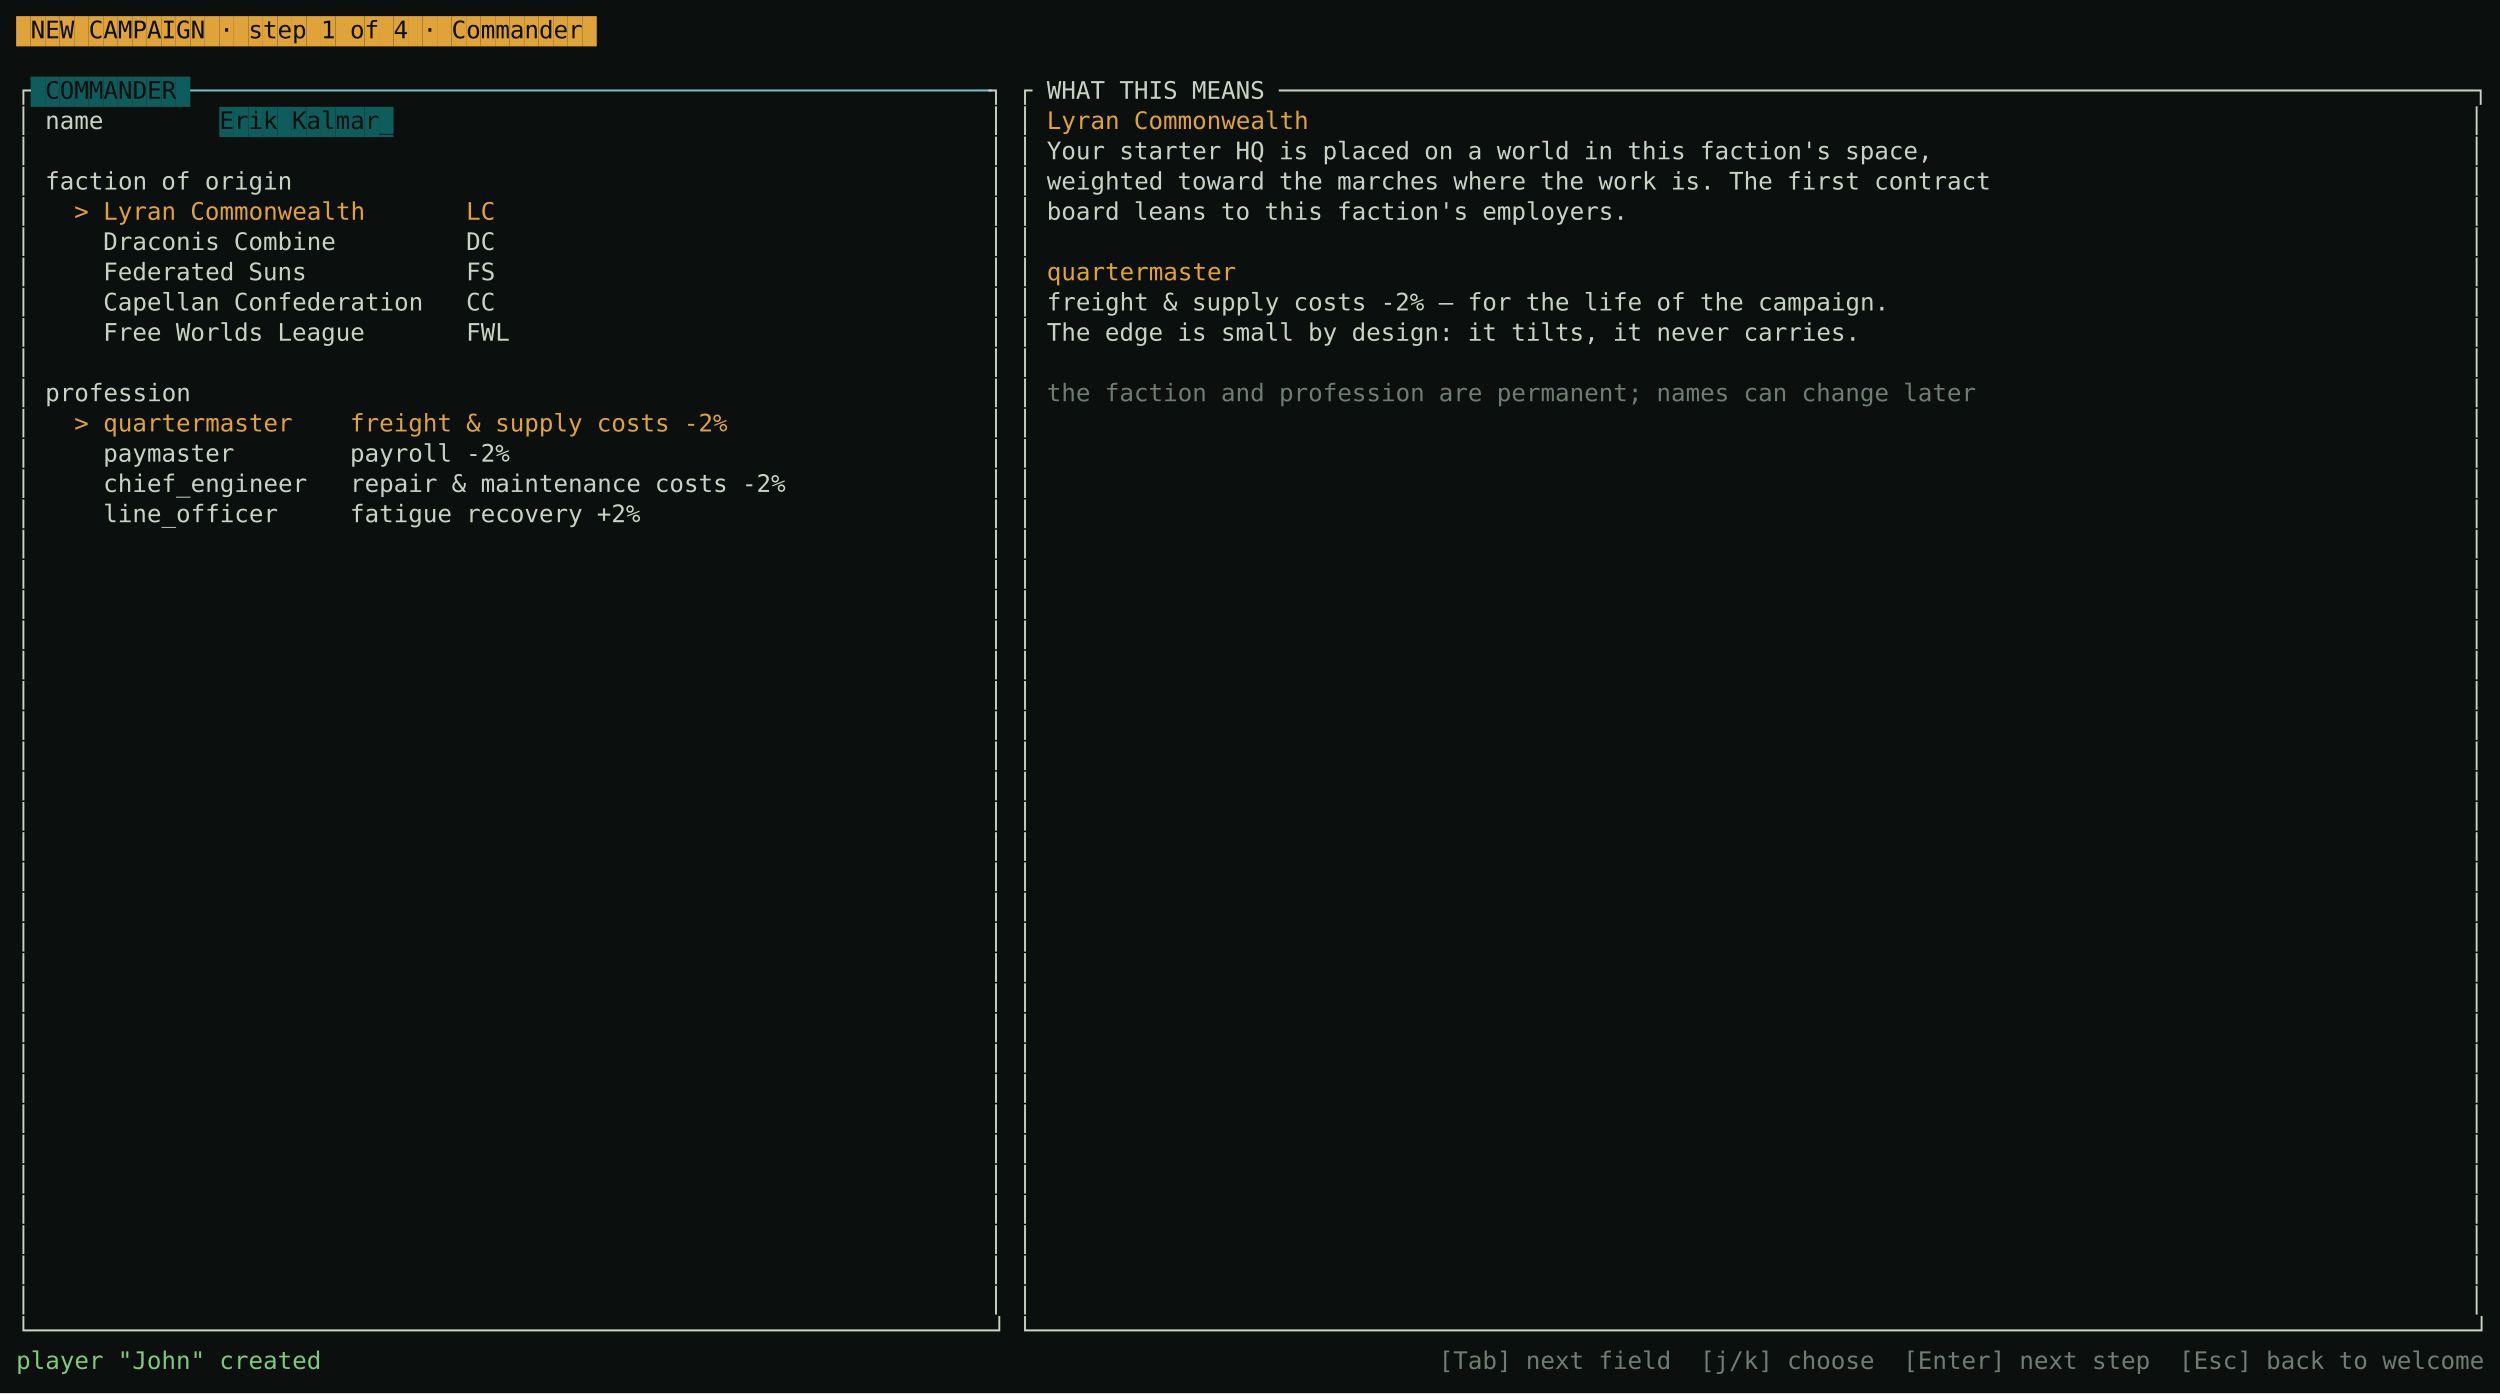
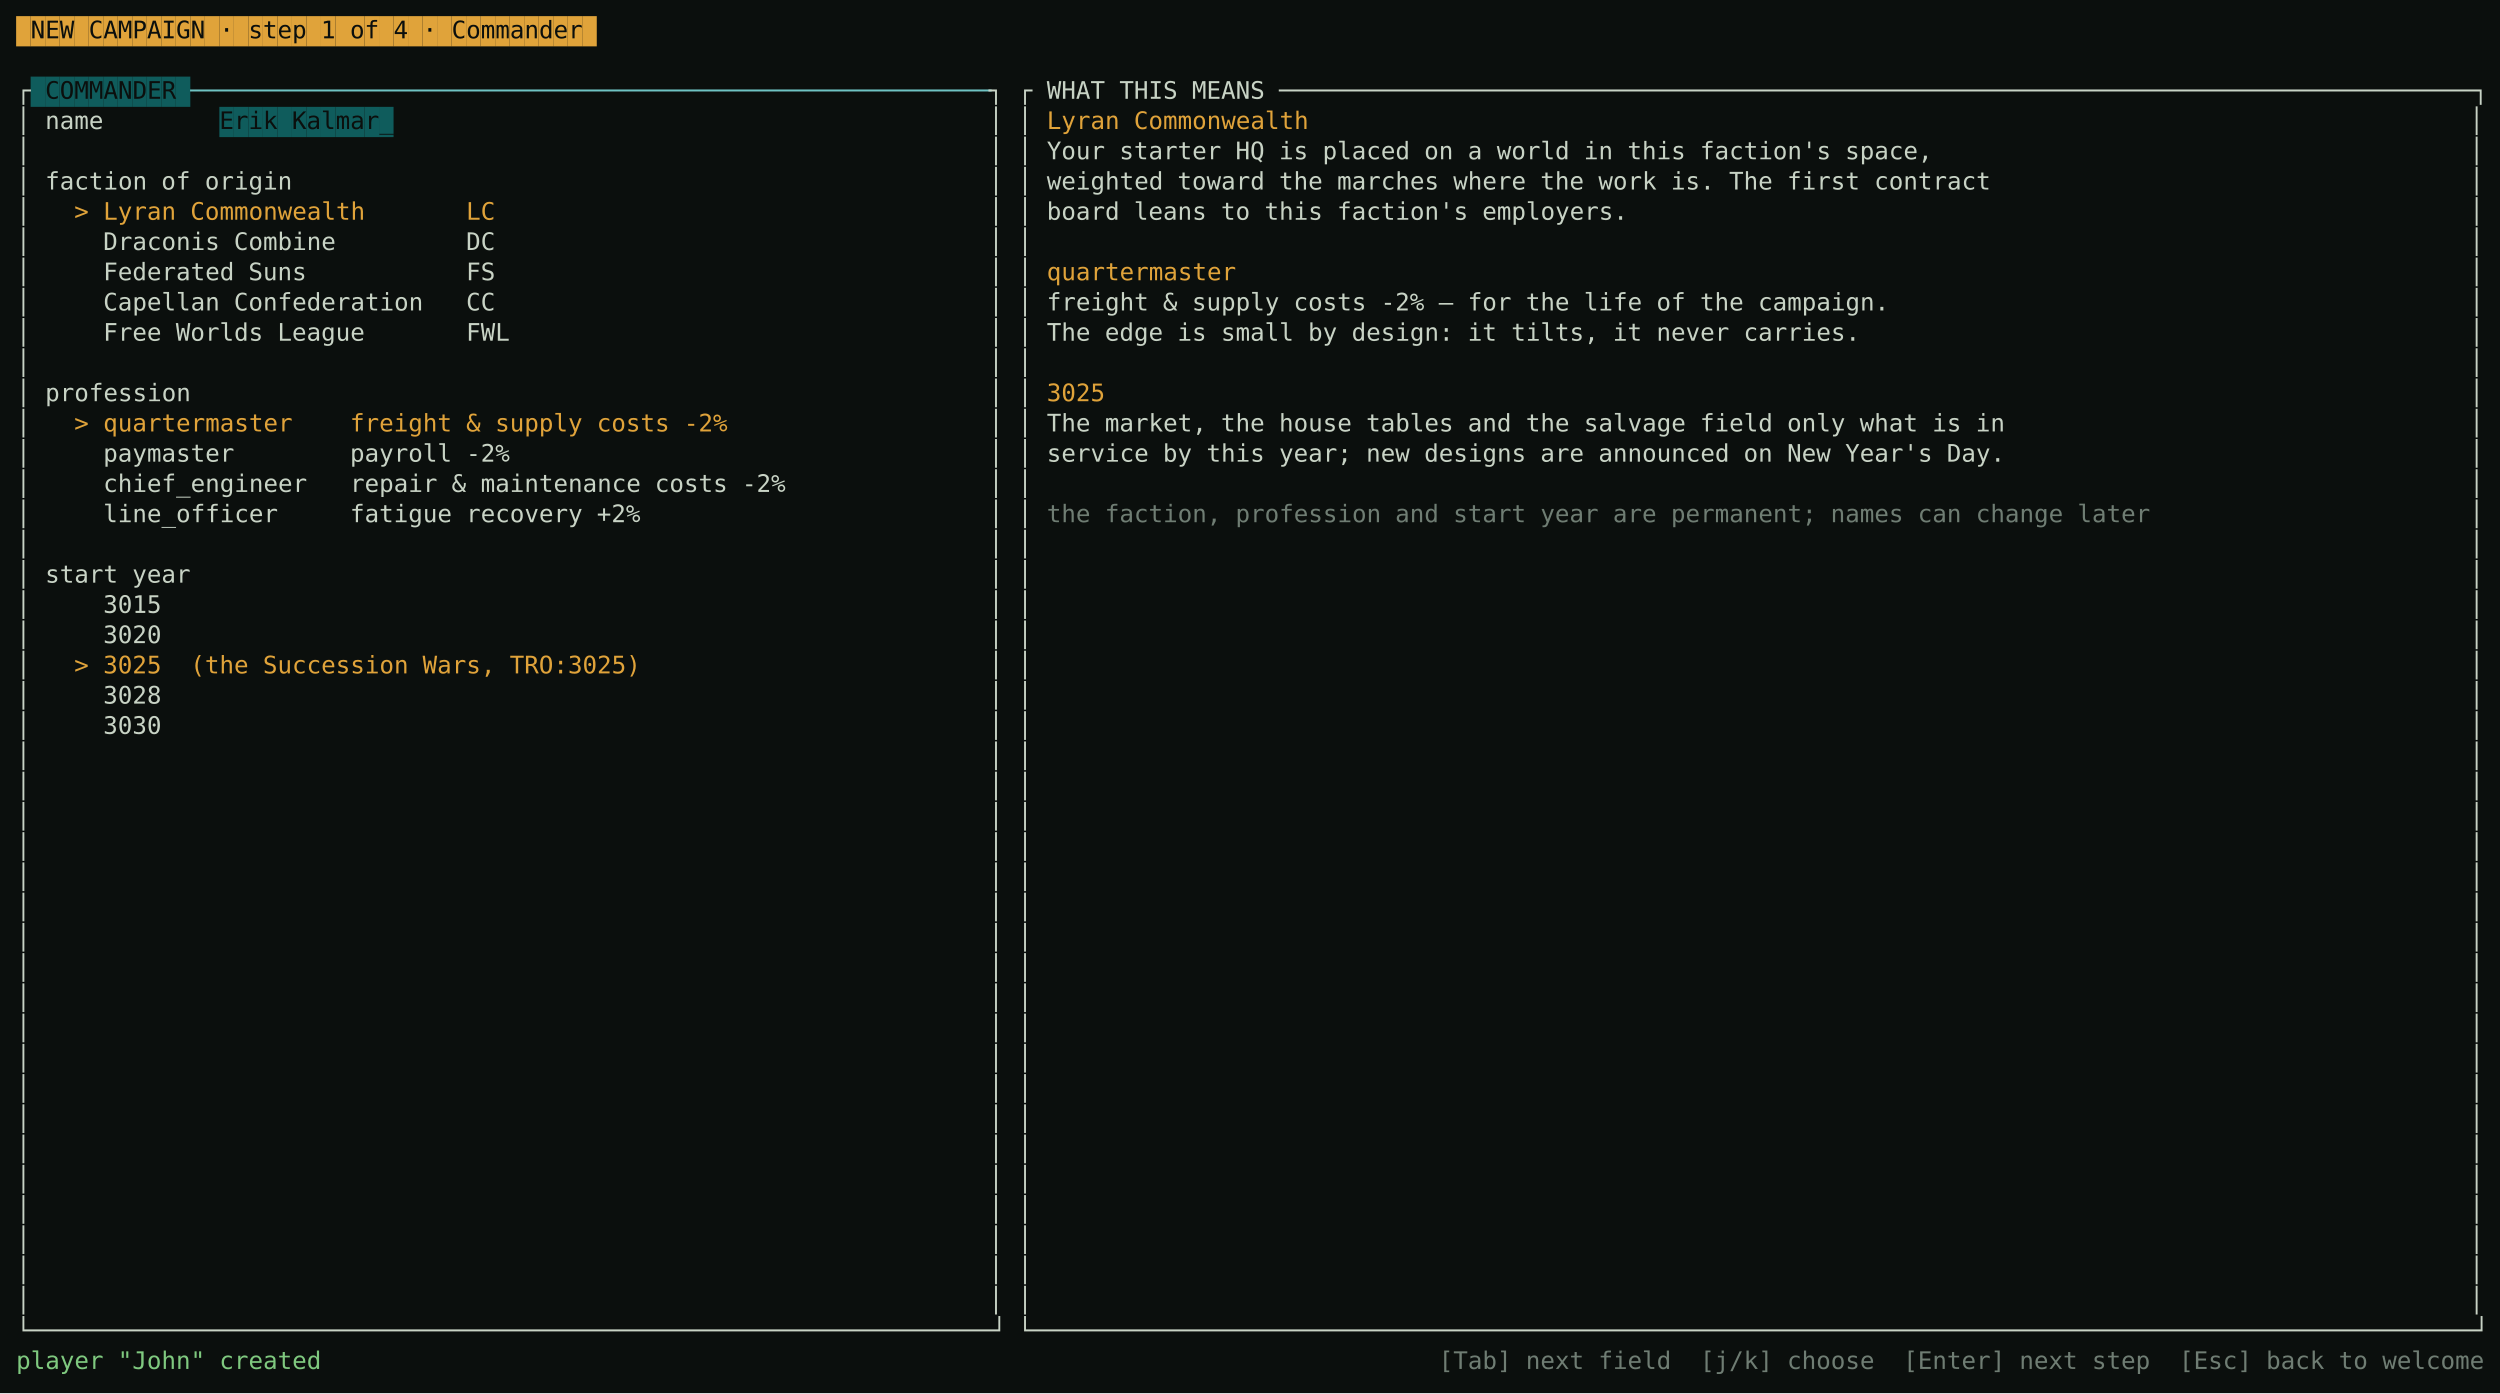
<svg xmlns="http://www.w3.org/2000/svg" width="1240" height="691" viewBox="0 0 1240 691">
  <rect width="100%" height="100%" fill="#0b0f0d" />
  <g font-family="Menlo, DejaVu Sans Mono, Consolas, monospace" font-size="12" xml:space="preserve">
    <rect x="8.0" y="8.0" width="7.2" height="15" fill="#e0a33a" />
    <rect x="15.2" y="8.0" width="7.2" height="15" fill="#e0a33a" />
    <rect x="22.4" y="8.0" width="7.2" height="15" fill="#e0a33a" />
    <rect x="29.6" y="8.0" width="7.2" height="15" fill="#e0a33a" />
    <rect x="36.8" y="8.0" width="7.2" height="15" fill="#e0a33a" />
    <rect x="44.0" y="8.0" width="7.2" height="15" fill="#e0a33a" />
    <rect x="51.2" y="8.0" width="7.2" height="15" fill="#e0a33a" />
    <rect x="58.4" y="8.0" width="7.2" height="15" fill="#e0a33a" />
    <rect x="65.6" y="8.0" width="7.2" height="15" fill="#e0a33a" />
    <rect x="72.8" y="8.0" width="7.2" height="15" fill="#e0a33a" />
    <rect x="80.0" y="8.0" width="7.2" height="15" fill="#e0a33a" />
    <rect x="87.2" y="8.0" width="7.2" height="15" fill="#e0a33a" />
    <rect x="94.4" y="8.0" width="7.2" height="15" fill="#e0a33a" />
    <rect x="101.6" y="8.0" width="7.2" height="15" fill="#e0a33a" />
    <rect x="108.8" y="8.0" width="7.2" height="15" fill="#e0a33a" />
    <rect x="116.0" y="8.0" width="7.2" height="15" fill="#e0a33a" />
    <rect x="123.2" y="8.0" width="7.2" height="15" fill="#e0a33a" />
    <rect x="130.4" y="8.0" width="7.2" height="15" fill="#e0a33a" />
    <rect x="137.6" y="8.0" width="7.2" height="15" fill="#e0a33a" />
    <rect x="144.8" y="8.0" width="7.2" height="15" fill="#e0a33a" />
    <rect x="152.0" y="8.0" width="7.2" height="15" fill="#e0a33a" />
    <rect x="159.2" y="8.0" width="7.2" height="15" fill="#e0a33a" />
    <rect x="166.4" y="8.0" width="7.2" height="15" fill="#e0a33a" />
    <rect x="173.6" y="8.0" width="7.2" height="15" fill="#e0a33a" />
    <rect x="180.8" y="8.0" width="7.2" height="15" fill="#e0a33a" />
    <rect x="188.0" y="8.0" width="7.2" height="15" fill="#e0a33a" />
    <rect x="195.2" y="8.0" width="7.2" height="15" fill="#e0a33a" />
    <rect x="202.4" y="8.0" width="7.2" height="15" fill="#e0a33a" />
    <rect x="209.6" y="8.0" width="7.2" height="15" fill="#e0a33a" />
    <rect x="216.8" y="8.0" width="7.2" height="15" fill="#e0a33a" />
    <rect x="224.0" y="8.0" width="7.2" height="15" fill="#e0a33a" />
    <rect x="231.2" y="8.0" width="7.2" height="15" fill="#e0a33a" />
    <rect x="238.4" y="8.0" width="7.2" height="15" fill="#e0a33a" />
    <rect x="245.6" y="8.0" width="7.2" height="15" fill="#e0a33a" />
    <rect x="252.8" y="8.0" width="7.2" height="15" fill="#e0a33a" />
    <rect x="260.0" y="8.0" width="7.2" height="15" fill="#e0a33a" />
    <rect x="267.2" y="8.0" width="7.2" height="15" fill="#e0a33a" />
    <rect x="274.4" y="8.0" width="7.2" height="15" fill="#e0a33a" />
    <rect x="281.6" y="8.0" width="7.2" height="15" fill="#e0a33a" />
    <rect x="288.8" y="8.0" width="7.2" height="15" fill="#e0a33a" />
    <text y="19" fill="#0b0f0d" x="15.2 22.4 29.6">NEW</text>
    <text y="19" fill="#0b0f0d" x="44.0 51.2 58.4 65.6 72.8 80.0 87.2 94.4">CAMPAIGN</text>
    <text y="19" fill="#0b0f0d" x="108.8">·</text>
    <text y="19" fill="#0b0f0d" x="123.2 130.4 137.6 144.8">step</text>
    <text y="19" fill="#0b0f0d" x="159.2">1</text>
    <text y="19" fill="#0b0f0d" x="173.6 180.8">of</text>
    <text y="19" fill="#0b0f0d" x="195.2">4</text>
    <text y="19" fill="#0b0f0d" x="209.6">·</text>
    <text y="19" fill="#0b0f0d" x="224.0 231.2 238.4 245.6 252.8 260.0 267.2 274.4 281.6">Commander</text>
    <rect x="15.2" y="38.0" width="7.2" height="15" fill="#0f5c5c" />
    <rect x="22.4" y="38.0" width="7.2" height="15" fill="#0f5c5c" />
    <rect x="29.6" y="38.0" width="7.2" height="15" fill="#0f5c5c" />
    <rect x="36.8" y="38.0" width="7.2" height="15" fill="#0f5c5c" />
    <rect x="44.0" y="38.0" width="7.2" height="15" fill="#0f5c5c" />
    <rect x="51.2" y="38.0" width="7.2" height="15" fill="#0f5c5c" />
    <rect x="58.4" y="38.0" width="7.2" height="15" fill="#0f5c5c" />
    <rect x="65.6" y="38.0" width="7.2" height="15" fill="#0f5c5c" />
    <rect x="72.8" y="38.0" width="7.2" height="15" fill="#0f5c5c" />
    <rect x="80.0" y="38.0" width="7.2" height="15" fill="#0f5c5c" />
    <rect x="87.2" y="38.0" width="7.2" height="15" fill="#0f5c5c" />
    <text y="49" fill="#c8d3c5" x="8.0">┌</text>
    <text y="49" fill="#0b0f0d" x="22.4 29.6 36.8 44.0 51.2 58.4 65.6 72.8 80.0">COMMANDER</text>
    <text y="49" fill="#6fc3c3" x="94.4 101.6 108.8 116.0 123.2 130.4 137.6 144.8 152.0 159.2 166.4 173.6 180.8 188.0 195.2 202.4 209.6 216.8 224.0 231.2 238.4 245.6 252.8 260.0 267.2 274.4 281.6 288.8 296.0 303.2 310.4 317.6 324.8 332.0 339.2 346.4 353.6 360.8 368.0 375.2 382.4 389.6 396.8 404.0 411.2 418.4 425.6 432.8 440.0 447.2 454.4 461.6 468.8 476.0 483.2">───────────────────────────────────────────────────────</text>
    <text y="49" fill="#c8d3c5" x="490.4">┐</text>
    <text y="49" fill="#c8d3c5" x="504.8">┌</text>
    <text y="49" fill="#c8d3c5" x="519.2 526.4 533.6 540.8">WHAT</text>
    <text y="49" fill="#c8d3c5" x="555.2 562.4 569.6 576.8">THIS</text>
    <text y="49" fill="#c8d3c5" x="591.2 598.4 605.6 612.8 620.0">MEANS</text>
    <text y="49" fill="#c8d3c5" x="634.4 641.6 648.8 656.0 663.2 670.4 677.6 684.8 692.0 699.2 706.4 713.6 720.8 728.0 735.2 742.4 749.6 756.8 764.0 771.2 778.4 785.6 792.8 800.0 807.2 814.4 821.6 828.8 836.0 843.2 850.4 857.6 864.8 872.0 879.2 886.4 893.6 900.8 908.0 915.2 922.4 929.6 936.8 944.0 951.2 958.4 965.6 972.8 980.0 987.2 994.4 1001.6 1008.8 1016.0 1023.2 1030.4 1037.6 1044.8 1052.0 1059.2 1066.4 1073.6 1080.8 1088.0 1095.2 1102.4 1109.6 1116.8 1124.0 1131.2 1138.4 1145.6 1152.8 1160.0 1167.2 1174.4 1181.6 1188.8 1196.0 1203.2 1210.4 1217.6 1224.8">──────────────────────────────────────────────────────────────────────────────────┐</text>
    <rect x="108.8" y="53.0" width="7.2" height="15" fill="#0f5c5c" />
    <rect x="116.0" y="53.0" width="7.2" height="15" fill="#0f5c5c" />
    <rect x="123.2" y="53.0" width="7.2" height="15" fill="#0f5c5c" />
    <rect x="130.4" y="53.0" width="7.2" height="15" fill="#0f5c5c" />
    <rect x="137.6" y="53.0" width="7.2" height="15" fill="#0f5c5c" />
    <rect x="144.8" y="53.0" width="7.2" height="15" fill="#0f5c5c" />
    <rect x="152.0" y="53.0" width="7.2" height="15" fill="#0f5c5c" />
    <rect x="159.2" y="53.0" width="7.2" height="15" fill="#0f5c5c" />
    <rect x="166.4" y="53.0" width="7.2" height="15" fill="#0f5c5c" />
    <rect x="173.6" y="53.0" width="7.2" height="15" fill="#0f5c5c" />
    <rect x="180.8" y="53.0" width="7.2" height="15" fill="#0f5c5c" />
    <rect x="188.0" y="53.0" width="7.2" height="15" fill="#0f5c5c" />
    <text y="64" fill="#c8d3c5" x="8.0">│</text>
    <text y="64" fill="#c8d3c5" x="22.4 29.6 36.8 44.0">name</text>
    <text y="64" fill="#0b0f0d" x="108.8 116.0 123.2 130.4">Erik</text>
    <text y="64" fill="#0b0f0d" x="144.8 152.0 159.2 166.4 173.6 180.8 188.0">Kalmar_</text>
    <text y="64" fill="#c8d3c5" x="490.4">│</text>
    <text y="64" fill="#c8d3c5" x="504.8">│</text>
    <text y="64" fill="#e0a33a" x="519.2 526.4 533.6 540.8 548.0">Lyran</text>
    <text y="64" fill="#e0a33a" x="562.4 569.6 576.8 584.0 591.2 598.4 605.6 612.8 620.0 627.2 634.4 641.6">Commonwealth</text>
    <text y="64" fill="#c8d3c5" x="1224.8">│</text>
    <text y="79" fill="#c8d3c5" x="8.0">│</text>
    <text y="79" fill="#c8d3c5" x="490.4">│</text>
    <text y="79" fill="#c8d3c5" x="504.8">│</text>
    <text y="79" fill="#c8d3c5" x="519.2 526.4 533.6 540.8">Your</text>
    <text y="79" fill="#c8d3c5" x="555.2 562.4 569.6 576.8 584.0 591.2 598.4">starter</text>
    <text y="79" fill="#c8d3c5" x="612.8 620.0">HQ</text>
    <text y="79" fill="#c8d3c5" x="634.4 641.6">is</text>
    <text y="79" fill="#c8d3c5" x="656.0 663.2 670.4 677.6 684.8 692.0">placed</text>
    <text y="79" fill="#c8d3c5" x="706.4 713.6">on</text>
    <text y="79" fill="#c8d3c5" x="728.0">a</text>
    <text y="79" fill="#c8d3c5" x="742.4 749.6 756.8 764.0 771.2">world</text>
    <text y="79" fill="#c8d3c5" x="785.6 792.8">in</text>
    <text y="79" fill="#c8d3c5" x="807.2 814.4 821.6 828.8">this</text>
    <text y="79" fill="#c8d3c5" x="843.2 850.4 857.6 864.8 872.0 879.2 886.4 893.6 900.8">faction's</text>
    <text y="79" fill="#c8d3c5" x="915.2 922.4 929.6 936.8 944.0 951.2">space,</text>
    <text y="79" fill="#c8d3c5" x="1224.8">│</text>
    <text y="94" fill="#c8d3c5" x="8.0">│</text>
    <text y="94" fill="#c8d3c5" x="22.4 29.6 36.8 44.0 51.2 58.4 65.6">faction</text>
    <text y="94" fill="#c8d3c5" x="80.0 87.2">of</text>
    <text y="94" fill="#c8d3c5" x="101.6 108.8 116.0 123.2 130.4 137.6">origin</text>
    <text y="94" fill="#c8d3c5" x="490.4">│</text>
    <text y="94" fill="#c8d3c5" x="504.8">│</text>
    <text y="94" fill="#c8d3c5" x="519.2 526.4 533.6 540.8 548.0 555.2 562.4 569.6">weighted</text>
    <text y="94" fill="#c8d3c5" x="584.0 591.2 598.4 605.6 612.8 620.0">toward</text>
    <text y="94" fill="#c8d3c5" x="634.4 641.6 648.8">the</text>
    <text y="94" fill="#c8d3c5" x="663.2 670.4 677.6 684.8 692.0 699.2 706.4">marches</text>
    <text y="94" fill="#c8d3c5" x="720.8 728.0 735.2 742.4 749.6">where</text>
    <text y="94" fill="#c8d3c5" x="764.0 771.2 778.4">the</text>
    <text y="94" fill="#c8d3c5" x="792.8 800.0 807.2 814.4">work</text>
    <text y="94" fill="#c8d3c5" x="828.8 836.0 843.2">is.</text>
    <text y="94" fill="#c8d3c5" x="857.6 864.8 872.0">The</text>
    <text y="94" fill="#c8d3c5" x="886.4 893.6 900.8 908.0 915.2">first</text>
    <text y="94" fill="#c8d3c5" x="929.6 936.8 944.0 951.2 958.4 965.6 972.8 980.0">contract</text>
    <text y="94" fill="#c8d3c5" x="1224.8">│</text>
    <text y="109" fill="#c8d3c5" x="8.0">│</text>
    <text y="109" fill="#e0a33a" x="36.8">&gt;</text>
    <text y="109" fill="#e0a33a" x="51.2 58.4 65.6 72.8 80.0">Lyran</text>
    <text y="109" fill="#e0a33a" x="94.4 101.6 108.8 116.0 123.2 130.4 137.6 144.8 152.0 159.2 166.4 173.6">Commonwealth</text>
    <text y="109" fill="#e0a33a" x="231.2 238.4">LC</text>
    <text y="109" fill="#c8d3c5" x="490.4">│</text>
    <text y="109" fill="#c8d3c5" x="504.8">│</text>
    <text y="109" fill="#c8d3c5" x="519.2 526.4 533.6 540.8 548.0">board</text>
    <text y="109" fill="#c8d3c5" x="562.4 569.6 576.8 584.0 591.2">leans</text>
    <text y="109" fill="#c8d3c5" x="605.6 612.8">to</text>
    <text y="109" fill="#c8d3c5" x="627.2 634.4 641.6 648.8">this</text>
    <text y="109" fill="#c8d3c5" x="663.2 670.4 677.6 684.8 692.0 699.2 706.4 713.6 720.8">faction's</text>
    <text y="109" fill="#c8d3c5" x="735.2 742.4 749.6 756.8 764.0 771.2 778.4 785.6 792.8 800.0">employers.</text>
    <text y="109" fill="#c8d3c5" x="1224.8">│</text>
    <text y="124" fill="#c8d3c5" x="8.0">│</text>
    <text y="124" fill="#c8d3c5" x="51.2 58.4 65.6 72.8 80.0 87.2 94.4 101.6">Draconis</text>
    <text y="124" fill="#c8d3c5" x="116.0 123.2 130.4 137.6 144.8 152.0 159.2">Combine</text>
    <text y="124" fill="#c8d3c5" x="231.2 238.4">DC</text>
    <text y="124" fill="#c8d3c5" x="490.4">│</text>
    <text y="124" fill="#c8d3c5" x="504.8">│</text>
    <text y="124" fill="#c8d3c5" x="1224.8">│</text>
    <text y="139" fill="#c8d3c5" x="8.0">│</text>
    <text y="139" fill="#c8d3c5" x="51.2 58.4 65.6 72.8 80.0 87.2 94.4 101.6 108.8">Federated</text>
    <text y="139" fill="#c8d3c5" x="123.2 130.4 137.6 144.8">Suns</text>
    <text y="139" fill="#c8d3c5" x="231.2 238.4">FS</text>
    <text y="139" fill="#c8d3c5" x="490.4">│</text>
    <text y="139" fill="#c8d3c5" x="504.8">│</text>
    <text y="139" fill="#e0a33a" x="519.2 526.4 533.6 540.8 548.0 555.2 562.4 569.6 576.8 584.0 591.2 598.4 605.6">quartermaster</text>
    <text y="139" fill="#c8d3c5" x="1224.8">│</text>
    <text y="154" fill="#c8d3c5" x="8.0">│</text>
    <text y="154" fill="#c8d3c5" x="51.2 58.4 65.6 72.8 80.0 87.2 94.4 101.6">Capellan</text>
    <text y="154" fill="#c8d3c5" x="116.0 123.2 130.4 137.6 144.8 152.0 159.2 166.4 173.6 180.8 188.0 195.2 202.4">Confederation</text>
    <text y="154" fill="#c8d3c5" x="231.2 238.4">CC</text>
    <text y="154" fill="#c8d3c5" x="490.4">│</text>
    <text y="154" fill="#c8d3c5" x="504.8">│</text>
    <text y="154" fill="#c8d3c5" x="519.2 526.4 533.6 540.8 548.0 555.2 562.4">freight</text>
    <text y="154" fill="#c8d3c5" x="576.8">&amp;</text>
    <text y="154" fill="#c8d3c5" x="591.2 598.4 605.6 612.8 620.0 627.2">supply</text>
    <text y="154" fill="#c8d3c5" x="641.6 648.8 656.0 663.2 670.4">costs</text>
    <text y="154" fill="#c8d3c5" x="684.8 692.0 699.2">-2%</text>
    <text y="154" fill="#c8d3c5" x="713.6">—</text>
    <text y="154" fill="#c8d3c5" x="728.0 735.2 742.4">for</text>
    <text y="154" fill="#c8d3c5" x="756.8 764.0 771.2">the</text>
    <text y="154" fill="#c8d3c5" x="785.6 792.8 800.0 807.2">life</text>
    <text y="154" fill="#c8d3c5" x="821.6 828.8">of</text>
    <text y="154" fill="#c8d3c5" x="843.2 850.4 857.6">the</text>
    <text y="154" fill="#c8d3c5" x="872.0 879.2 886.4 893.6 900.8 908.0 915.2 922.4 929.6">campaign.</text>
    <text y="154" fill="#c8d3c5" x="1224.8">│</text>
    <text y="169" fill="#c8d3c5" x="8.0">│</text>
    <text y="169" fill="#c8d3c5" x="51.2 58.4 65.6 72.8">Free</text>
    <text y="169" fill="#c8d3c5" x="87.2 94.4 101.6 108.8 116.0 123.2">Worlds</text>
    <text y="169" fill="#c8d3c5" x="137.6 144.8 152.0 159.2 166.4 173.6">League</text>
    <text y="169" fill="#c8d3c5" x="231.2 238.4 245.6">FWL</text>
    <text y="169" fill="#c8d3c5" x="490.4">│</text>
    <text y="169" fill="#c8d3c5" x="504.8">│</text>
    <text y="169" fill="#c8d3c5" x="519.2 526.4 533.6">The</text>
    <text y="169" fill="#c8d3c5" x="548.0 555.2 562.4 569.6">edge</text>
    <text y="169" fill="#c8d3c5" x="584.0 591.2">is</text>
    <text y="169" fill="#c8d3c5" x="605.6 612.8 620.0 627.2 634.4">small</text>
    <text y="169" fill="#c8d3c5" x="648.8 656.0">by</text>
    <text y="169" fill="#c8d3c5" x="670.4 677.6 684.8 692.0 699.2 706.4 713.6">design:</text>
    <text y="169" fill="#c8d3c5" x="728.0 735.2">it</text>
    <text y="169" fill="#c8d3c5" x="749.6 756.8 764.0 771.2 778.4 785.6">tilts,</text>
    <text y="169" fill="#c8d3c5" x="800.0 807.2">it</text>
    <text y="169" fill="#c8d3c5" x="821.6 828.8 836.0 843.2 850.4">never</text>
    <text y="169" fill="#c8d3c5" x="864.8 872.0 879.2 886.4 893.6 900.8 908.0 915.2">carries.</text>
    <text y="169" fill="#c8d3c5" x="1224.8">│</text>
    <text y="184" fill="#c8d3c5" x="8.0">│</text>
    <text y="184" fill="#c8d3c5" x="490.4">│</text>
    <text y="184" fill="#c8d3c5" x="504.8">│</text>
    <text y="184" fill="#c8d3c5" x="1224.8">│</text>
    <text y="199" fill="#c8d3c5" x="8.0">│</text>
    <text y="199" fill="#c8d3c5" x="22.4 29.6 36.8 44.0 51.2 58.4 65.6 72.8 80.0 87.2">profession</text>
    <text y="199" fill="#c8d3c5" x="490.4">│</text>
    <text y="199" fill="#c8d3c5" x="504.8">│</text>
-     <text y="199" fill="#6f7d73" x="519.2 526.4 533.6">the</text>
-     <text y="199" fill="#6f7d73" x="548.0 555.2 562.4 569.6 576.8 584.0 591.2">faction</text>
-     <text y="199" fill="#6f7d73" x="605.6 612.8 620.0">and</text>
-     <text y="199" fill="#6f7d73" x="634.4 641.6 648.8 656.0 663.2 670.4 677.6 684.8 692.0 699.2">profession</text>
-     <text y="199" fill="#6f7d73" x="713.6 720.8 728.0">are</text>
-     <text y="199" fill="#6f7d73" x="742.4 749.6 756.8 764.0 771.2 778.4 785.6 792.8 800.0 807.2">permanent;</text>
-     <text y="199" fill="#6f7d73" x="821.6 828.8 836.0 843.2 850.4">names</text>
-     <text y="199" fill="#6f7d73" x="864.8 872.0 879.2">can</text>
-     <text y="199" fill="#6f7d73" x="893.6 900.8 908.0 915.2 922.4 929.6">change</text>
-     <text y="199" fill="#6f7d73" x="944.0 951.2 958.4 965.6 972.8">later</text>
+     <text y="199" fill="#e0a33a" x="519.2 526.4 533.6 540.8">3025</text>
    <text y="199" fill="#c8d3c5" x="1224.8">│</text>
    <text y="214" fill="#c8d3c5" x="8.0">│</text>
    <text y="214" fill="#e0a33a" x="36.8">&gt;</text>
    <text y="214" fill="#e0a33a" x="51.2 58.4 65.6 72.8 80.0 87.2 94.4 101.6 108.8 116.0 123.2 130.4 137.6">quartermaster</text>
    <text y="214" fill="#e0a33a" x="173.6 180.8 188.0 195.2 202.4 209.6 216.8">freight</text>
    <text y="214" fill="#e0a33a" x="231.2">&amp;</text>
    <text y="214" fill="#e0a33a" x="245.6 252.8 260.0 267.2 274.4 281.6">supply</text>
    <text y="214" fill="#e0a33a" x="296.0 303.2 310.4 317.6 324.8">costs</text>
    <text y="214" fill="#e0a33a" x="339.2 346.4 353.6">-2%</text>
    <text y="214" fill="#c8d3c5" x="490.4">│</text>
    <text y="214" fill="#c8d3c5" x="504.8">│</text>
+     <text y="214" fill="#c8d3c5" x="519.2 526.4 533.6">The</text>
+     <text y="214" fill="#c8d3c5" x="548.0 555.2 562.4 569.6 576.8 584.0 591.2">market,</text>
+     <text y="214" fill="#c8d3c5" x="605.6 612.8 620.0">the</text>
+     <text y="214" fill="#c8d3c5" x="634.4 641.6 648.8 656.0 663.2">house</text>
+     <text y="214" fill="#c8d3c5" x="677.6 684.8 692.0 699.2 706.4 713.6">tables</text>
+     <text y="214" fill="#c8d3c5" x="728.0 735.2 742.4">and</text>
+     <text y="214" fill="#c8d3c5" x="756.8 764.0 771.2">the</text>
+     <text y="214" fill="#c8d3c5" x="785.6 792.8 800.0 807.2 814.4 821.6 828.8">salvage</text>
+     <text y="214" fill="#c8d3c5" x="843.2 850.4 857.6 864.8 872.0">field</text>
+     <text y="214" fill="#c8d3c5" x="886.4 893.6 900.8 908.0">only</text>
+     <text y="214" fill="#c8d3c5" x="922.4 929.6 936.8 944.0">what</text>
+     <text y="214" fill="#c8d3c5" x="958.4 965.6">is</text>
+     <text y="214" fill="#c8d3c5" x="980.0 987.2">in</text>
    <text y="214" fill="#c8d3c5" x="1224.8">│</text>
    <text y="229" fill="#c8d3c5" x="8.0">│</text>
    <text y="229" fill="#c8d3c5" x="51.2 58.4 65.6 72.8 80.0 87.2 94.4 101.6 108.8">paymaster</text>
    <text y="229" fill="#c8d3c5" x="173.6 180.8 188.0 195.2 202.4 209.6 216.8">payroll</text>
    <text y="229" fill="#c8d3c5" x="231.2 238.4 245.6">-2%</text>
    <text y="229" fill="#c8d3c5" x="490.4">│</text>
    <text y="229" fill="#c8d3c5" x="504.8">│</text>
+     <text y="229" fill="#c8d3c5" x="519.2 526.4 533.6 540.8 548.0 555.2 562.4">service</text>
+     <text y="229" fill="#c8d3c5" x="576.8 584.0">by</text>
+     <text y="229" fill="#c8d3c5" x="598.4 605.6 612.8 620.0">this</text>
+     <text y="229" fill="#c8d3c5" x="634.4 641.6 648.8 656.0 663.2">year;</text>
+     <text y="229" fill="#c8d3c5" x="677.6 684.8 692.0">new</text>
+     <text y="229" fill="#c8d3c5" x="706.4 713.6 720.8 728.0 735.2 742.4 749.6">designs</text>
+     <text y="229" fill="#c8d3c5" x="764.0 771.2 778.4">are</text>
+     <text y="229" fill="#c8d3c5" x="792.8 800.0 807.2 814.4 821.6 828.8 836.0 843.2 850.4">announced</text>
+     <text y="229" fill="#c8d3c5" x="864.8 872.0">on</text>
+     <text y="229" fill="#c8d3c5" x="886.4 893.6 900.8">New</text>
+     <text y="229" fill="#c8d3c5" x="915.2 922.4 929.6 936.8 944.0 951.2">Year's</text>
+     <text y="229" fill="#c8d3c5" x="965.6 972.8 980.0 987.2">Day.</text>
    <text y="229" fill="#c8d3c5" x="1224.8">│</text>
    <text y="244" fill="#c8d3c5" x="8.0">│</text>
    <text y="244" fill="#c8d3c5" x="51.2 58.4 65.6 72.8 80.0 87.2 94.4 101.6 108.8 116.0 123.2 130.4 137.6 144.8">chief_engineer</text>
    <text y="244" fill="#c8d3c5" x="173.6 180.8 188.0 195.2 202.4 209.6">repair</text>
    <text y="244" fill="#c8d3c5" x="224.0">&amp;</text>
    <text y="244" fill="#c8d3c5" x="238.4 245.6 252.8 260.0 267.2 274.4 281.6 288.8 296.0 303.2 310.4">maintenance</text>
    <text y="244" fill="#c8d3c5" x="324.8 332.0 339.2 346.4 353.6">costs</text>
    <text y="244" fill="#c8d3c5" x="368.0 375.2 382.4">-2%</text>
    <text y="244" fill="#c8d3c5" x="490.4">│</text>
    <text y="244" fill="#c8d3c5" x="504.8">│</text>
    <text y="244" fill="#c8d3c5" x="1224.8">│</text>
    <text y="259" fill="#c8d3c5" x="8.0">│</text>
    <text y="259" fill="#c8d3c5" x="51.2 58.4 65.6 72.8 80.0 87.2 94.4 101.6 108.8 116.0 123.2 130.4">line_officer</text>
    <text y="259" fill="#c8d3c5" x="173.6 180.8 188.0 195.2 202.4 209.6 216.8">fatigue</text>
    <text y="259" fill="#c8d3c5" x="231.2 238.4 245.6 252.8 260.0 267.2 274.4 281.6">recovery</text>
    <text y="259" fill="#c8d3c5" x="296.0 303.2 310.4">+2%</text>
    <text y="259" fill="#c8d3c5" x="490.4">│</text>
    <text y="259" fill="#c8d3c5" x="504.8">│</text>
+     <text y="259" fill="#6f7d73" x="519.2 526.4 533.6">the</text>
+     <text y="259" fill="#6f7d73" x="548.0 555.2 562.4 569.6 576.8 584.0 591.2 598.4">faction,</text>
+     <text y="259" fill="#6f7d73" x="612.8 620.0 627.2 634.4 641.6 648.8 656.0 663.2 670.4 677.6">profession</text>
+     <text y="259" fill="#6f7d73" x="692.0 699.2 706.4">and</text>
+     <text y="259" fill="#6f7d73" x="720.8 728.0 735.2 742.4 749.6">start</text>
+     <text y="259" fill="#6f7d73" x="764.0 771.2 778.4 785.6">year</text>
+     <text y="259" fill="#6f7d73" x="800.0 807.2 814.4">are</text>
+     <text y="259" fill="#6f7d73" x="828.8 836.0 843.2 850.4 857.6 864.8 872.0 879.2 886.4 893.6">permanent;</text>
+     <text y="259" fill="#6f7d73" x="908.0 915.2 922.4 929.6 936.8">names</text>
+     <text y="259" fill="#6f7d73" x="951.2 958.4 965.6">can</text>
+     <text y="259" fill="#6f7d73" x="980.0 987.2 994.4 1001.6 1008.8 1016.0">change</text>
+     <text y="259" fill="#6f7d73" x="1030.4 1037.6 1044.8 1052.0 1059.2">later</text>
    <text y="259" fill="#c8d3c5" x="1224.8">│</text>
    <text y="274" fill="#c8d3c5" x="8.0">│</text>
    <text y="274" fill="#c8d3c5" x="490.4">│</text>
    <text y="274" fill="#c8d3c5" x="504.8">│</text>
    <text y="274" fill="#c8d3c5" x="1224.8">│</text>
    <text y="289" fill="#c8d3c5" x="8.0">│</text>
+     <text y="289" fill="#c8d3c5" x="22.4 29.6 36.8 44.0 51.2">start</text>
+     <text y="289" fill="#c8d3c5" x="65.6 72.8 80.0 87.2">year</text>
    <text y="289" fill="#c8d3c5" x="490.4">│</text>
    <text y="289" fill="#c8d3c5" x="504.8">│</text>
    <text y="289" fill="#c8d3c5" x="1224.8">│</text>
    <text y="304" fill="#c8d3c5" x="8.0">│</text>
+     <text y="304" fill="#c8d3c5" x="51.2 58.4 65.6 72.8">3015</text>
    <text y="304" fill="#c8d3c5" x="490.4">│</text>
    <text y="304" fill="#c8d3c5" x="504.8">│</text>
    <text y="304" fill="#c8d3c5" x="1224.8">│</text>
    <text y="319" fill="#c8d3c5" x="8.0">│</text>
+     <text y="319" fill="#c8d3c5" x="51.2 58.4 65.6 72.8">3020</text>
    <text y="319" fill="#c8d3c5" x="490.4">│</text>
    <text y="319" fill="#c8d3c5" x="504.8">│</text>
    <text y="319" fill="#c8d3c5" x="1224.8">│</text>
    <text y="334" fill="#c8d3c5" x="8.0">│</text>
+     <text y="334" fill="#e0a33a" x="36.8">&gt;</text>
+     <text y="334" fill="#e0a33a" x="51.2 58.4 65.6 72.8">3025</text>
+     <text y="334" fill="#e0a33a" x="94.4 101.6 108.8 116.0">(the</text>
+     <text y="334" fill="#e0a33a" x="130.4 137.6 144.8 152.0 159.2 166.4 173.6 180.8 188.0 195.2">Succession</text>
+     <text y="334" fill="#e0a33a" x="209.6 216.8 224.0 231.2 238.4">Wars,</text>
+     <text y="334" fill="#e0a33a" x="252.8 260.0 267.2 274.4 281.6 288.8 296.0 303.2 310.4">TRO:3025)</text>
    <text y="334" fill="#c8d3c5" x="490.4">│</text>
    <text y="334" fill="#c8d3c5" x="504.8">│</text>
    <text y="334" fill="#c8d3c5" x="1224.8">│</text>
    <text y="349" fill="#c8d3c5" x="8.0">│</text>
+     <text y="349" fill="#c8d3c5" x="51.2 58.4 65.6 72.8">3028</text>
    <text y="349" fill="#c8d3c5" x="490.4">│</text>
    <text y="349" fill="#c8d3c5" x="504.8">│</text>
    <text y="349" fill="#c8d3c5" x="1224.8">│</text>
    <text y="364" fill="#c8d3c5" x="8.0">│</text>
+     <text y="364" fill="#c8d3c5" x="51.2 58.4 65.6 72.8">3030</text>
    <text y="364" fill="#c8d3c5" x="490.4">│</text>
    <text y="364" fill="#c8d3c5" x="504.8">│</text>
    <text y="364" fill="#c8d3c5" x="1224.8">│</text>
    <text y="379" fill="#c8d3c5" x="8.0">│</text>
    <text y="379" fill="#c8d3c5" x="490.4">│</text>
    <text y="379" fill="#c8d3c5" x="504.8">│</text>
    <text y="379" fill="#c8d3c5" x="1224.8">│</text>
    <text y="394" fill="#c8d3c5" x="8.0">│</text>
    <text y="394" fill="#c8d3c5" x="490.4">│</text>
    <text y="394" fill="#c8d3c5" x="504.8">│</text>
    <text y="394" fill="#c8d3c5" x="1224.8">│</text>
    <text y="409" fill="#c8d3c5" x="8.0">│</text>
    <text y="409" fill="#c8d3c5" x="490.4">│</text>
    <text y="409" fill="#c8d3c5" x="504.8">│</text>
    <text y="409" fill="#c8d3c5" x="1224.8">│</text>
    <text y="424" fill="#c8d3c5" x="8.0">│</text>
    <text y="424" fill="#c8d3c5" x="490.4">│</text>
    <text y="424" fill="#c8d3c5" x="504.8">│</text>
    <text y="424" fill="#c8d3c5" x="1224.8">│</text>
    <text y="439" fill="#c8d3c5" x="8.0">│</text>
    <text y="439" fill="#c8d3c5" x="490.4">│</text>
    <text y="439" fill="#c8d3c5" x="504.8">│</text>
    <text y="439" fill="#c8d3c5" x="1224.8">│</text>
    <text y="454" fill="#c8d3c5" x="8.0">│</text>
    <text y="454" fill="#c8d3c5" x="490.4">│</text>
    <text y="454" fill="#c8d3c5" x="504.8">│</text>
    <text y="454" fill="#c8d3c5" x="1224.8">│</text>
    <text y="469" fill="#c8d3c5" x="8.0">│</text>
    <text y="469" fill="#c8d3c5" x="490.4">│</text>
    <text y="469" fill="#c8d3c5" x="504.8">│</text>
    <text y="469" fill="#c8d3c5" x="1224.8">│</text>
    <text y="484" fill="#c8d3c5" x="8.0">│</text>
    <text y="484" fill="#c8d3c5" x="490.4">│</text>
    <text y="484" fill="#c8d3c5" x="504.8">│</text>
    <text y="484" fill="#c8d3c5" x="1224.8">│</text>
    <text y="499" fill="#c8d3c5" x="8.0">│</text>
    <text y="499" fill="#c8d3c5" x="490.4">│</text>
    <text y="499" fill="#c8d3c5" x="504.8">│</text>
    <text y="499" fill="#c8d3c5" x="1224.8">│</text>
    <text y="514" fill="#c8d3c5" x="8.0">│</text>
    <text y="514" fill="#c8d3c5" x="490.4">│</text>
    <text y="514" fill="#c8d3c5" x="504.8">│</text>
    <text y="514" fill="#c8d3c5" x="1224.8">│</text>
    <text y="529" fill="#c8d3c5" x="8.0">│</text>
    <text y="529" fill="#c8d3c5" x="490.4">│</text>
    <text y="529" fill="#c8d3c5" x="504.8">│</text>
    <text y="529" fill="#c8d3c5" x="1224.8">│</text>
    <text y="544" fill="#c8d3c5" x="8.0">│</text>
    <text y="544" fill="#c8d3c5" x="490.4">│</text>
    <text y="544" fill="#c8d3c5" x="504.8">│</text>
    <text y="544" fill="#c8d3c5" x="1224.8">│</text>
    <text y="559" fill="#c8d3c5" x="8.0">│</text>
    <text y="559" fill="#c8d3c5" x="490.4">│</text>
    <text y="559" fill="#c8d3c5" x="504.8">│</text>
    <text y="559" fill="#c8d3c5" x="1224.8">│</text>
    <text y="574" fill="#c8d3c5" x="8.0">│</text>
    <text y="574" fill="#c8d3c5" x="490.4">│</text>
    <text y="574" fill="#c8d3c5" x="504.8">│</text>
    <text y="574" fill="#c8d3c5" x="1224.8">│</text>
    <text y="589" fill="#c8d3c5" x="8.0">│</text>
    <text y="589" fill="#c8d3c5" x="490.4">│</text>
    <text y="589" fill="#c8d3c5" x="504.8">│</text>
    <text y="589" fill="#c8d3c5" x="1224.8">│</text>
    <text y="604" fill="#c8d3c5" x="8.0">│</text>
    <text y="604" fill="#c8d3c5" x="490.4">│</text>
    <text y="604" fill="#c8d3c5" x="504.8">│</text>
    <text y="604" fill="#c8d3c5" x="1224.8">│</text>
    <text y="619" fill="#c8d3c5" x="8.0">│</text>
    <text y="619" fill="#c8d3c5" x="490.4">│</text>
    <text y="619" fill="#c8d3c5" x="504.8">│</text>
    <text y="619" fill="#c8d3c5" x="1224.8">│</text>
    <text y="634" fill="#c8d3c5" x="8.0">│</text>
    <text y="634" fill="#c8d3c5" x="490.4">│</text>
    <text y="634" fill="#c8d3c5" x="504.8">│</text>
    <text y="634" fill="#c8d3c5" x="1224.8">│</text>
    <text y="649" fill="#c8d3c5" x="8.0">│</text>
    <text y="649" fill="#c8d3c5" x="490.4">│</text>
    <text y="649" fill="#c8d3c5" x="504.8">│</text>
    <text y="649" fill="#c8d3c5" x="1224.8">│</text>
    <text y="664" fill="#c8d3c5" x="8.0 15.2 22.4 29.6 36.8 44.0 51.2 58.4 65.6 72.8 80.0 87.2 94.4 101.6 108.8 116.0 123.2 130.4 137.6 144.8 152.0 159.2 166.4 173.6 180.8 188.0 195.2 202.4 209.6 216.8 224.0 231.2 238.4 245.6 252.8 260.0 267.2 274.4 281.6 288.8 296.0 303.2 310.4 317.6 324.8 332.0 339.2 346.4 353.6 360.8 368.0 375.2 382.4 389.6 396.8 404.0 411.2 418.4 425.6 432.8 440.0 447.2 454.4 461.6 468.8 476.0 483.2 490.4">└──────────────────────────────────────────────────────────────────┘</text>
    <text y="664" fill="#c8d3c5" x="504.8 512.0 519.2 526.4 533.6 540.8 548.0 555.2 562.4 569.6 576.8 584.0 591.2 598.4 605.6 612.8 620.0 627.2 634.4 641.6 648.8 656.0 663.2 670.4 677.6 684.8 692.0 699.2 706.4 713.6 720.8 728.0 735.2 742.4 749.6 756.8 764.0 771.2 778.4 785.6 792.8 800.0 807.2 814.4 821.6 828.8 836.0 843.2 850.4 857.6 864.8 872.0 879.2 886.4 893.6 900.8 908.0 915.2 922.4 929.6 936.8 944.0 951.2 958.4 965.6 972.8 980.0 987.2 994.4 1001.6 1008.8 1016.0 1023.2 1030.4 1037.6 1044.8 1052.0 1059.2 1066.4 1073.6 1080.8 1088.0 1095.2 1102.4 1109.6 1116.8 1124.0 1131.2 1138.4 1145.6 1152.8 1160.0 1167.2 1174.4 1181.6 1188.8 1196.0 1203.2 1210.4 1217.6 1224.8">└───────────────────────────────────────────────────────────────────────────────────────────────────┘</text>
    <text y="679" fill="#7fc97f" x="8.0 15.2 22.4 29.6 36.8 44.0">player</text>
    <text y="679" fill="#7fc97f" x="58.4 65.6 72.8 80.0 87.2 94.4">"John"</text>
    <text y="679" fill="#7fc97f" x="108.8 116.0 123.2 130.4 137.6 144.8 152.0">created</text>
    <text y="679" fill="#6f7d73" x="713.6 720.8 728.0 735.2 742.4">[Tab]</text>
    <text y="679" fill="#6f7d73" x="756.8 764.0 771.2 778.4">next</text>
    <text y="679" fill="#6f7d73" x="792.8 800.0 807.2 814.4 821.6">field</text>
    <text y="679" fill="#6f7d73" x="843.2 850.4 857.6 864.8 872.0">[j/k]</text>
    <text y="679" fill="#6f7d73" x="886.4 893.6 900.8 908.0 915.2 922.4">choose</text>
    <text y="679" fill="#6f7d73" x="944.0 951.2 958.4 965.6 972.8 980.0 987.2">[Enter]</text>
    <text y="679" fill="#6f7d73" x="1001.6 1008.8 1016.0 1023.2">next</text>
    <text y="679" fill="#6f7d73" x="1037.6 1044.8 1052.0 1059.2">step</text>
    <text y="679" fill="#6f7d73" x="1080.8 1088.0 1095.2 1102.4 1109.6">[Esc]</text>
    <text y="679" fill="#6f7d73" x="1124.0 1131.2 1138.4 1145.6">back</text>
    <text y="679" fill="#6f7d73" x="1160.0 1167.2">to</text>
    <text y="679" fill="#6f7d73" x="1181.6 1188.8 1196.0 1203.2 1210.4 1217.6 1224.8">welcome</text>
  </g>
</svg>
